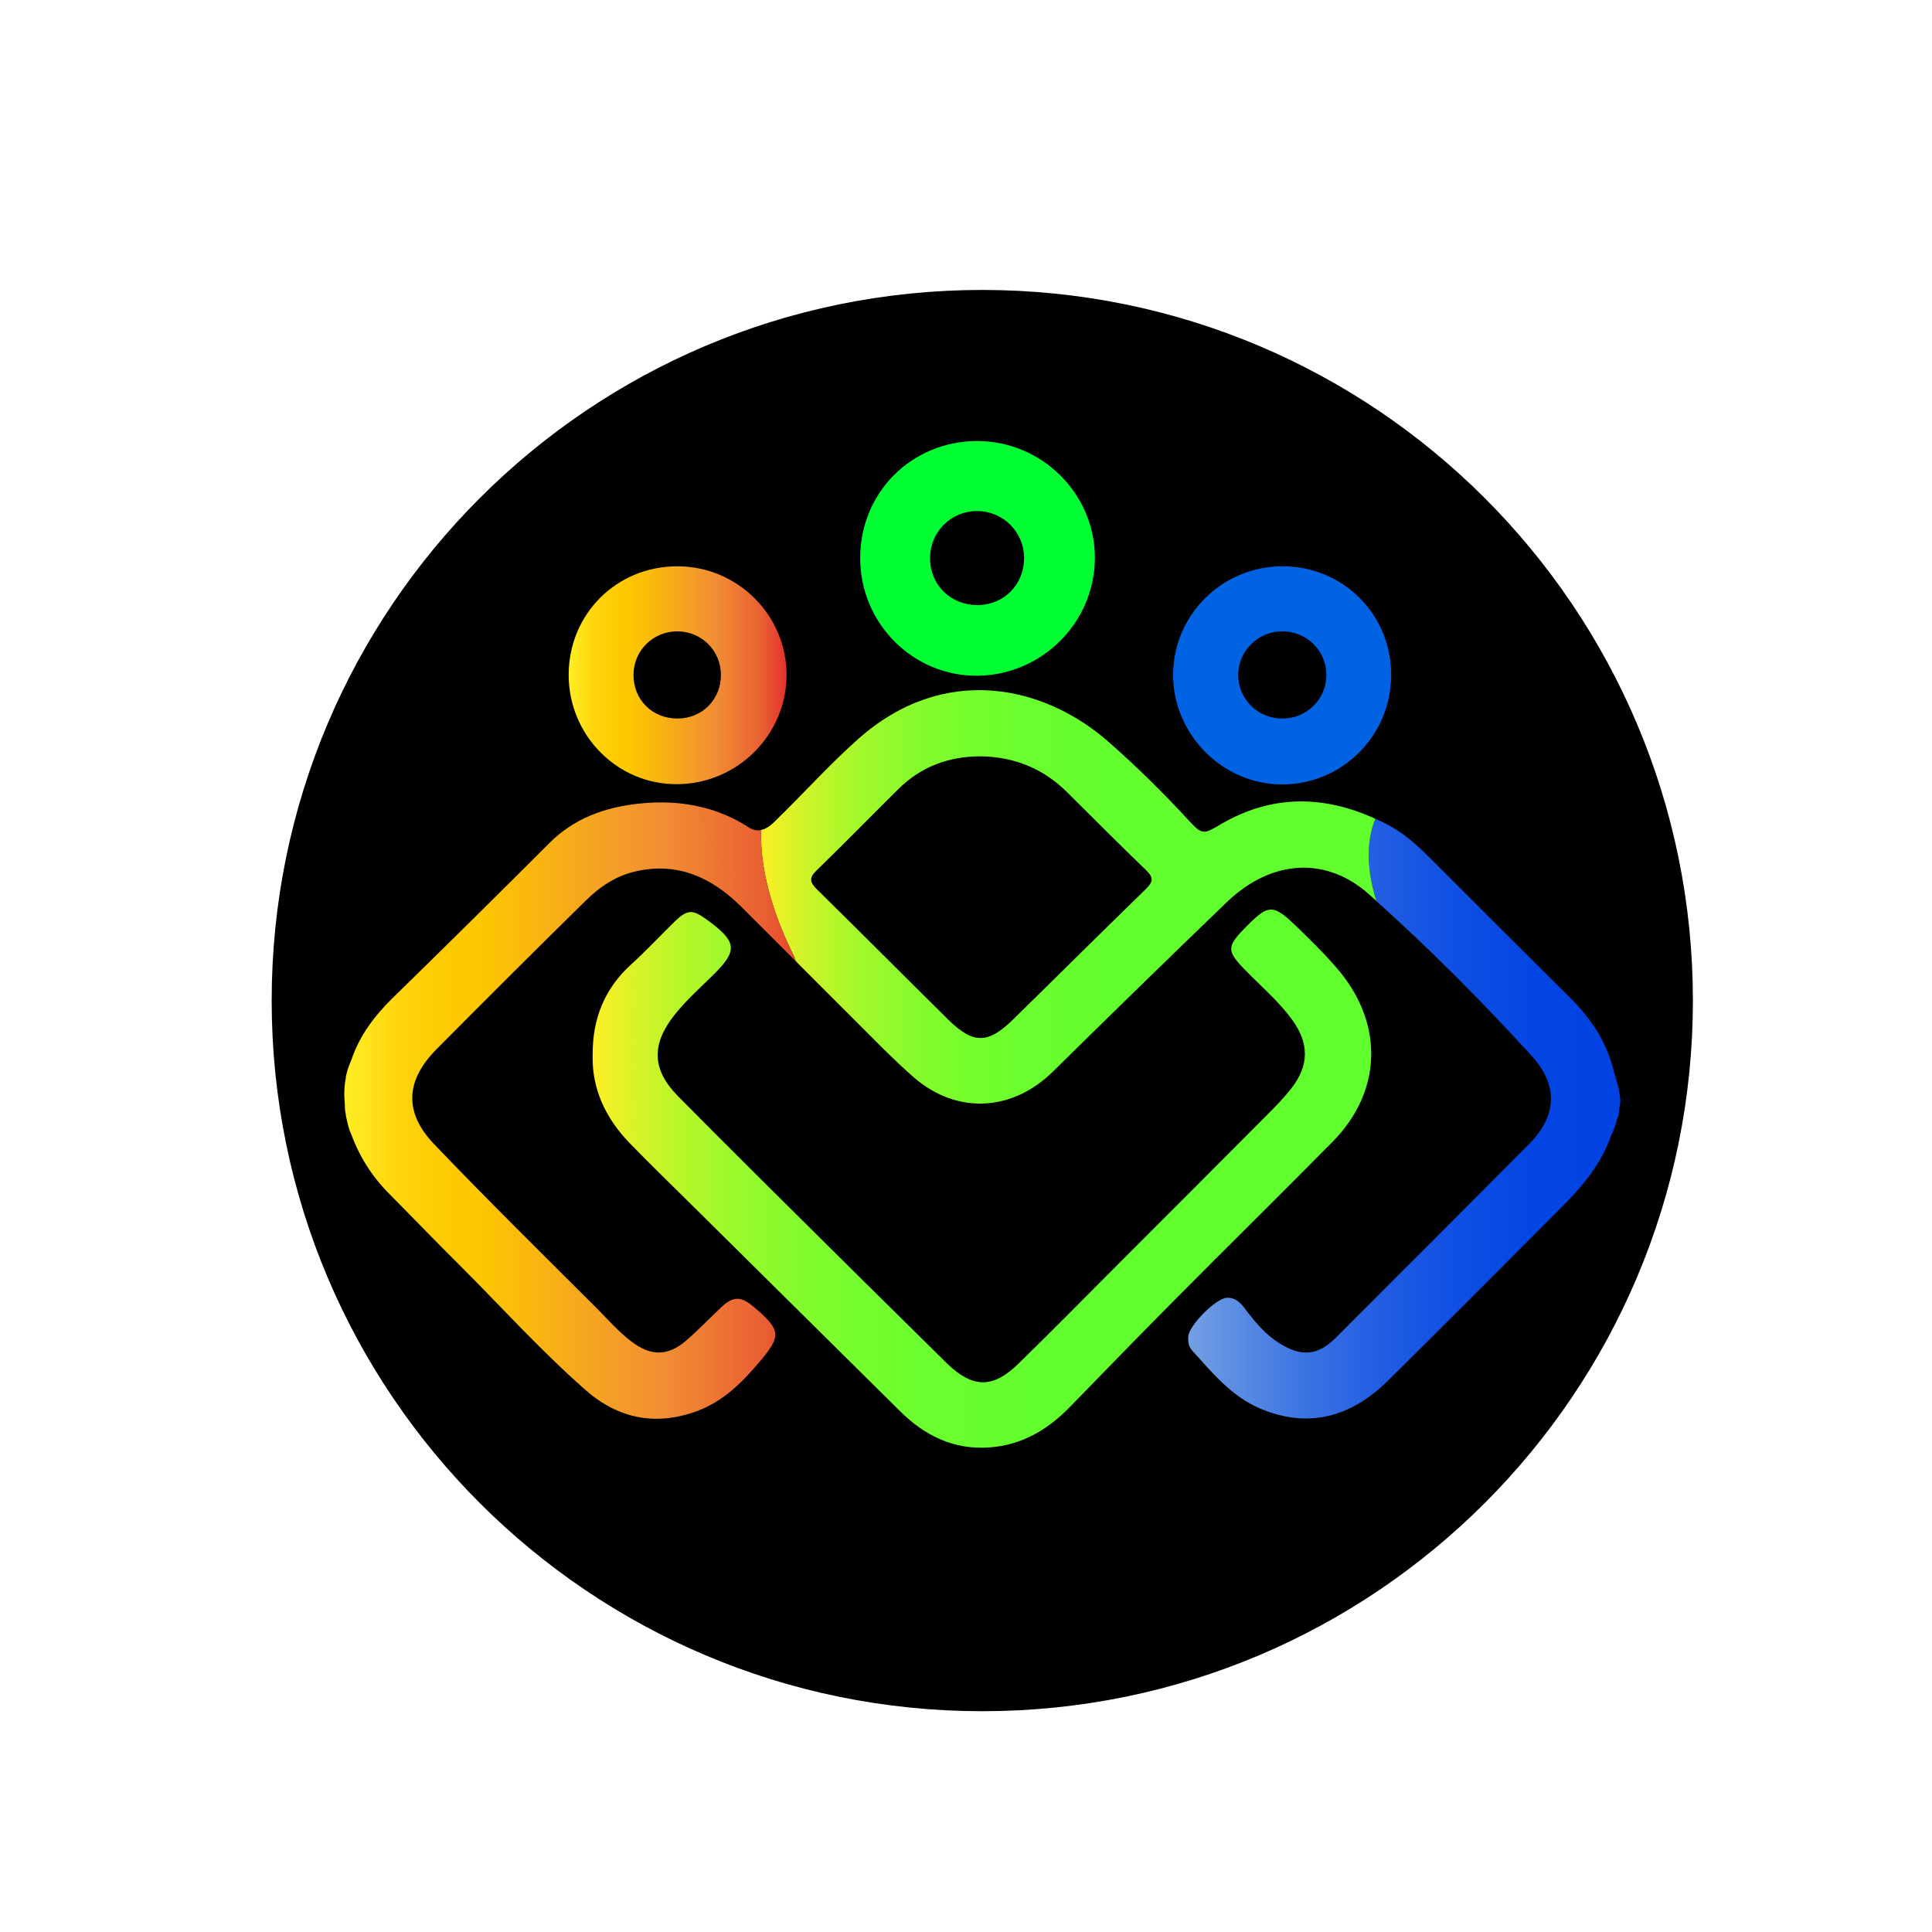
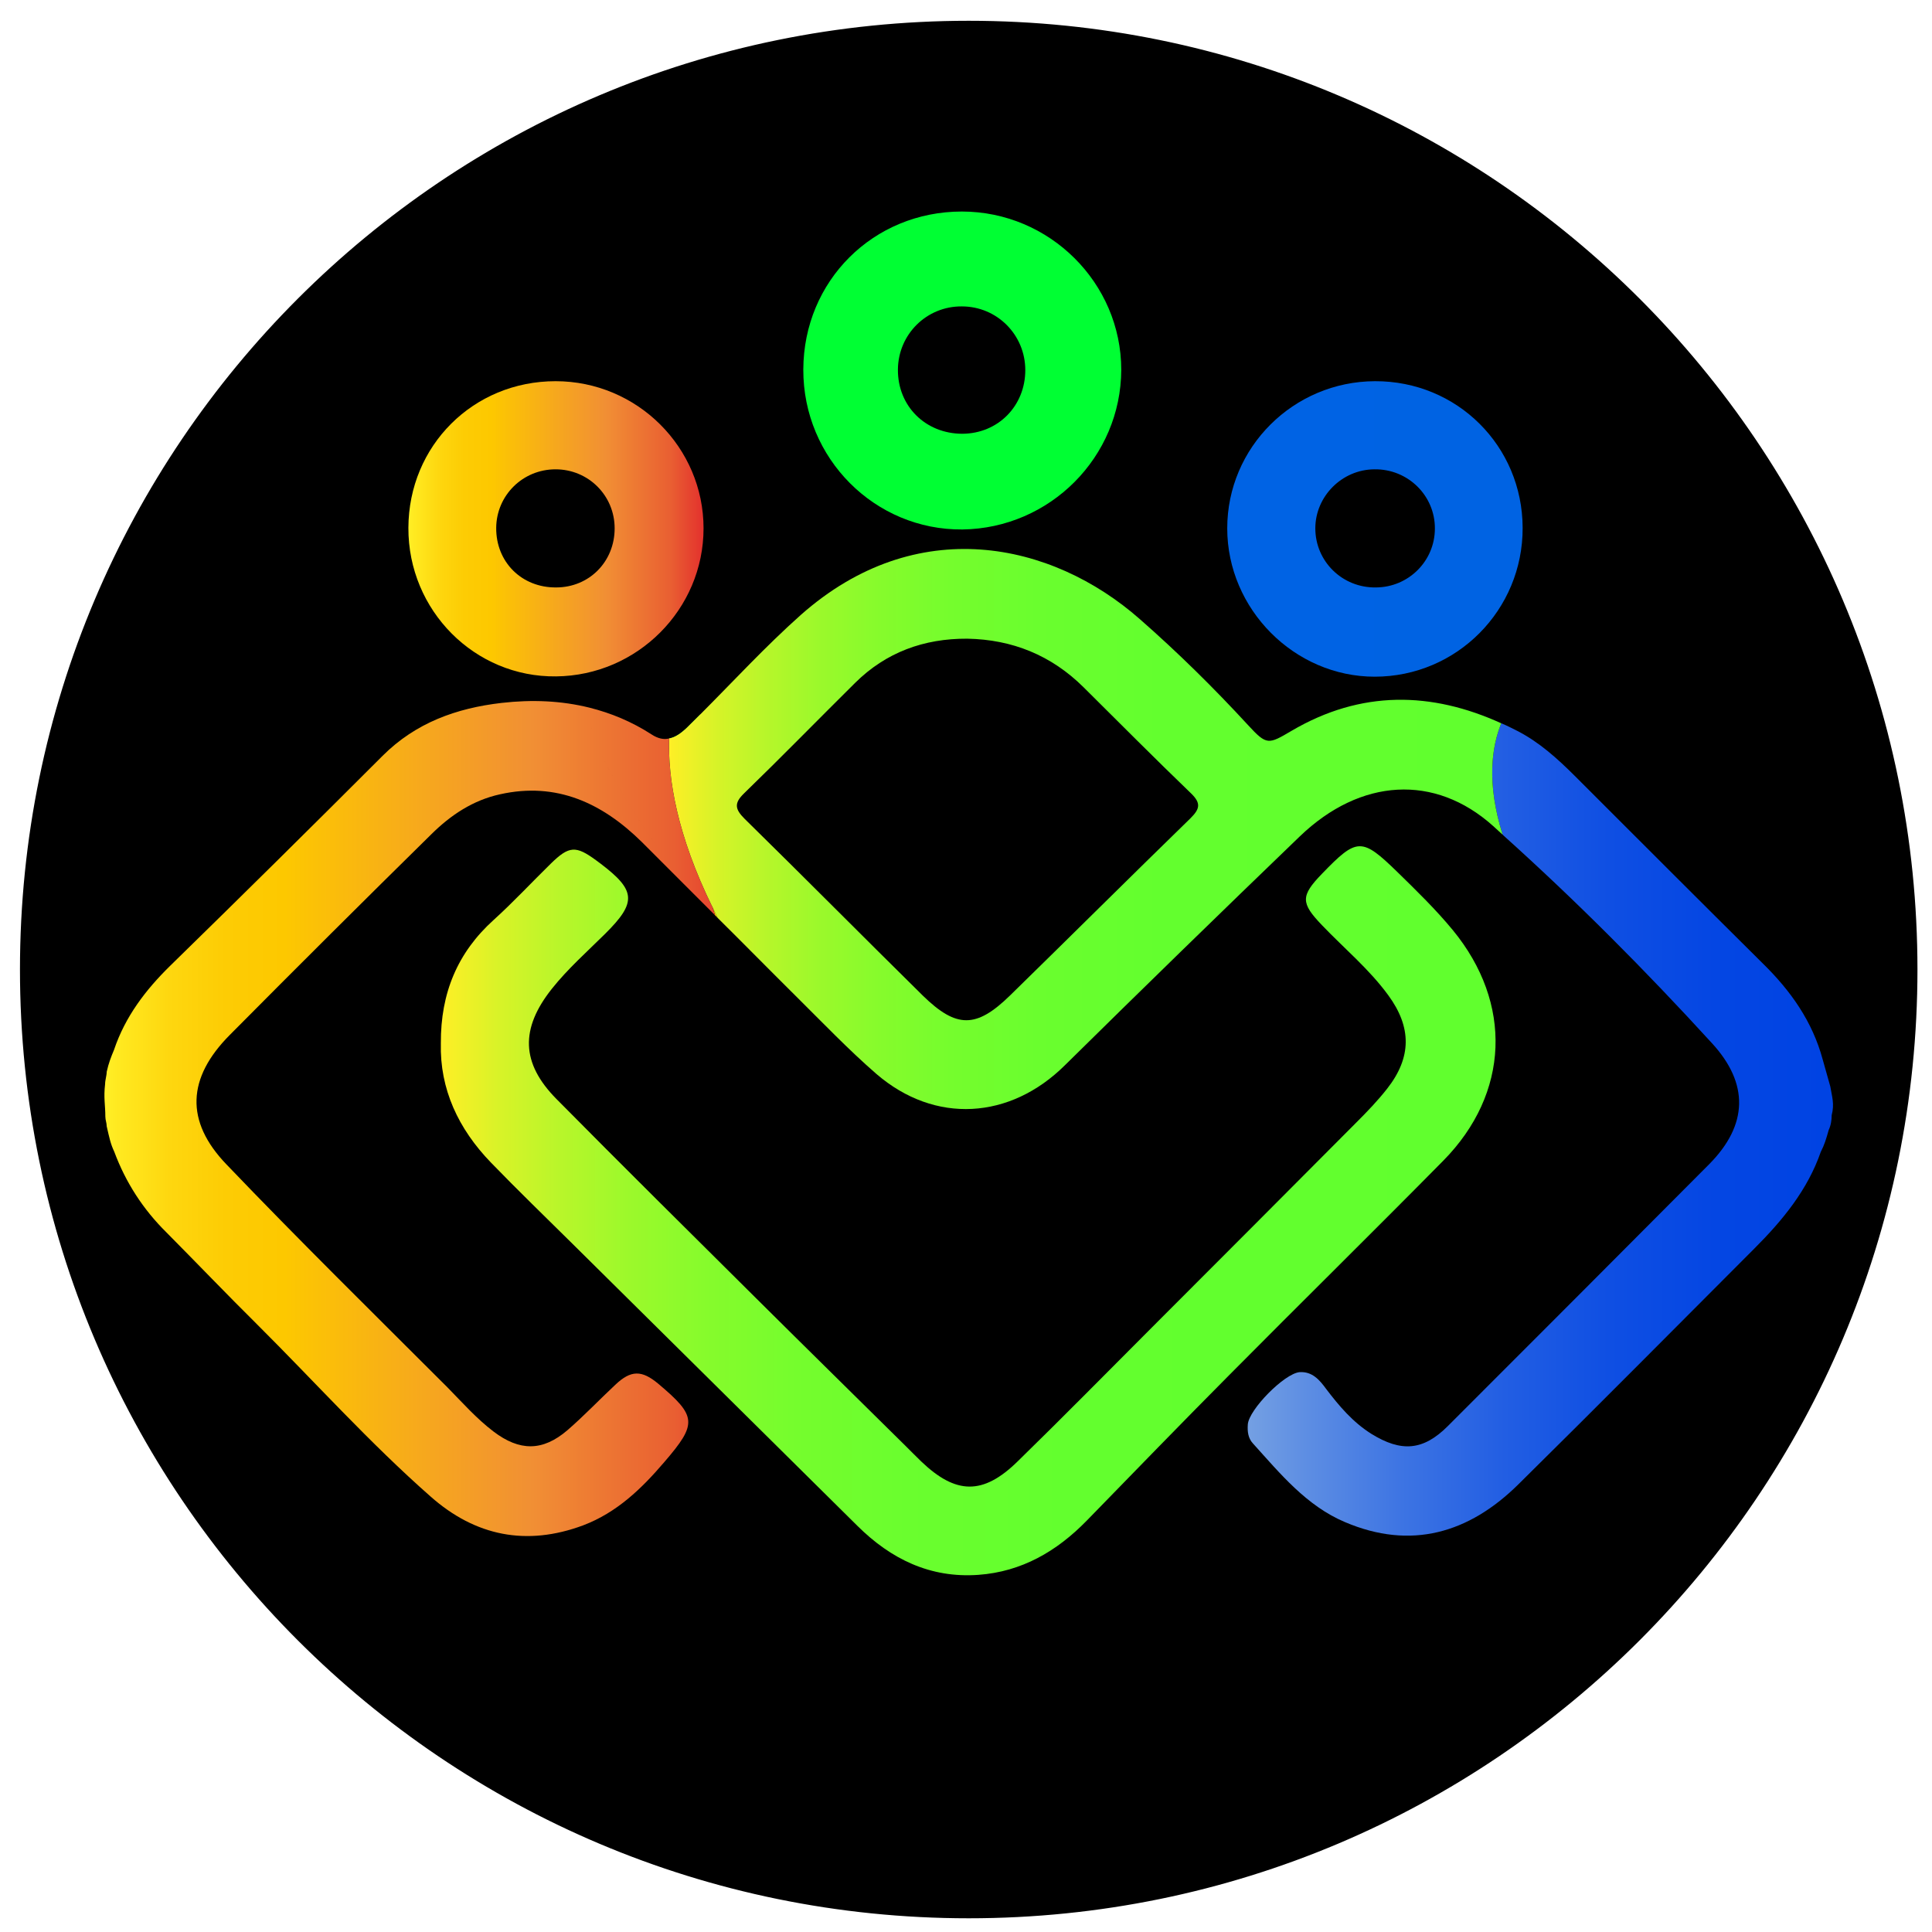
- <svg xmlns="http://www.w3.org/2000/svg" version="1.1" id="Capa_1" x="0px" y="0px" width="141.73px" height="141.73px" viewBox="0 0 141.73 141.73" enable-background="new 0 0 141.73 141.73" xml:space="preserve">
-   <path fill-rule="evenodd" clip-rule="evenodd" stroke="#000000" stroke-width="2" stroke-miterlimit="10" d="M123.19,73.404  c0,28.234-22.893,51.129-51.13,51.129c-28.24,0-51.13-22.895-51.13-51.129c0-28.241,22.89-51.134,51.13-51.134  C100.298,22.271,123.19,45.163,123.19,73.404z" />
+ <svg xmlns="http://www.w3.org/2000/svg" version="1.1" id="Capa_1" x="0px" y="0px" width="425.2px" height="425.2px" viewBox="0 0 425.2 425.2" enable-background="new 0 0 425.2 425.2" xml:space="preserve">
  <g>
-     <linearGradient id="SVGID_1_" gradientUnits="userSpaceOnUse" x1="43.473" y1="86.464" x2="100.59" y2="86.464">
-       <stop offset="0" style="stop-color:#FFEF26" />
-       <stop offset="0.005" style="stop-color:#FBEF26" />
-       <stop offset="0.057" style="stop-color:#D7F328" />
-       <stop offset="0.114" style="stop-color:#B8F62A" />
-       <stop offset="0.178" style="stop-color:#9CF92B" />
-       <stop offset="0.252" style="stop-color:#86FB2C" />
-       <stop offset="0.337" style="stop-color:#75FD2D" />
-       <stop offset="0.442" style="stop-color:#6AFE2E" />
-       <stop offset="0.59" style="stop-color:#63FF2E" />
-       <stop offset="1" style="stop-color:#61FF2E" />
-     </linearGradient>
-     <path fill-rule="evenodd" clip-rule="evenodd" fill="url(#SVGID_1_)" d="M43.476,77.395c-0.014-2.719,0.902-4.91,2.859-6.679   c1.071-0.97,2.06-2.037,3.093-3.047c0.991-0.97,1.356-0.989,2.457-0.181c0.081,0.061,0.159,0.117,0.239,0.176   c1.926,1.463,1.962,2.103,0.247,3.807c-0.981,0.971-2.02,1.888-2.883,2.976c-1.714,2.159-1.673,4.022,0.25,5.968   c3.586,3.625,7.212,7.217,10.831,10.809c2.686,2.67,5.384,5.318,8.078,7.982c0.281,0.277,0.556,0.559,0.841,0.834   c1.88,1.799,3.349,1.832,5.215,0.006c2.449-2.387,4.851-4.83,7.269-7.252c3.699-3.701,7.396-7.402,11.089-11.115   c0.578-0.578,1.151-1.176,1.658-1.82c1.33-1.695,1.335-3.324,0.061-5.064c-1.034-1.418-2.391-2.538-3.593-3.801   c-1.146-1.193-1.157-1.575,0.003-2.774c1.903-1.97,2.153-1.978,4.092-0.09c1.034,1.01,2.073,2.023,2.996,3.14   c3.249,3.957,3.076,8.84-0.515,12.484c-3.839,3.889-7.733,7.717-11.582,11.598c-2.6,2.615-5.161,5.26-7.733,7.9   c-1.62,1.658-3.521,2.762-5.867,2.93c-2.604,0.188-4.733-0.852-6.549-2.654c-5.142-5.096-10.291-10.188-15.435-15.281   c-1.473-1.459-2.964-2.898-4.406-4.389C44.425,82.033,43.413,79.879,43.476,77.395z" />
-     <linearGradient id="SVGID_2_" gradientUnits="userSpaceOnUse" x1="87.166" y1="82.062" x2="118.862" y2="82.062">
-       <stop offset="0.005" style="stop-color:#739FE3" />
-       <stop offset="0.092" style="stop-color:#5F8FE3" />
-       <stop offset="0.264" style="stop-color:#3D74E3" />
-       <stop offset="0.439" style="stop-color:#225EE3" />
-       <stop offset="0.617" style="stop-color:#0F4FE3" />
-       <stop offset="0.8" style="stop-color:#0446E3" />
-       <stop offset="0.995" style="stop-color:#0043E3" />
-     </linearGradient>
-     <path fill-rule="evenodd" clip-rule="evenodd" fill="url(#SVGID_2_)" d="M118.79,81.291c0,0.268-0.043,0.555-0.163,0.806   c-0.131,0.47-0.231,0.808-0.424,1.175c-0.72,2.069-2.071,3.711-3.599,5.238c-4.254,4.26-8.495,8.543-12.781,12.771   c-2.671,2.641-5.814,3.568-9.394,2.041c-2.085-0.881-3.509-2.627-4.978-4.256c-0.264-0.281-0.306-0.648-0.279-1.031   c0.059-0.807,1.983-2.758,2.804-2.828c0.69-0.047,1.088,0.426,1.439,0.908c0.704,0.928,1.438,1.791,2.437,2.424   c1.629,1.012,2.817,0.922,4.153-0.414c4.727-4.727,9.452-9.455,14.162-14.191c2.088-2.114,2.159-4.346,0.134-6.547   c-3.596-3.935-7.352-7.708-11.315-11.272c-0.014-0.016-0.014-0.016-0.014-0.016c-0.883-2.801-0.589-4.771-0.074-6.032   c0.293,0.117,0.57,0.264,0.866,0.411c1.173,0.603,2.153,1.482,3.097,2.42c3.392,3.391,6.795,6.797,10.199,10.176   c1.514,1.482,2.687,3.14,3.244,5.206l0.41,1.455C118.806,80.281,118.952,80.676,118.79,81.291z" />
-     <linearGradient id="SVGID_3_" gradientUnits="userSpaceOnUse" x1="41.718" y1="49.535" x2="57.702" y2="49.535">
-       <stop offset="0" style="stop-color:#FFEF26" />
-       <stop offset="0.018" style="stop-color:#FFEA21" />
-       <stop offset="0.102" style="stop-color:#FED70F" />
-       <stop offset="0.189" style="stop-color:#FDCC04" />
-       <stop offset="0.281" style="stop-color:#FDC800" />
-       <stop offset="0.668" style="stop-color:#F18F34" />
-       <stop offset="0.888" style="stop-color:#E95F32" />
-       <stop offset="1" style="stop-color:#E3312D" />
-     </linearGradient>
-     <path fill-rule="evenodd" clip-rule="evenodd" fill="url(#SVGID_3_)" d="M49.688,41.543c-4.462,0-7.955,3.495-7.97,7.938   c-0.015,4.478,3.597,8.101,8,8.045c4.402-0.043,7.983-3.639,7.983-8.016C57.702,45.125,54.105,41.543,49.688,41.543z    M49.718,52.709c-1.865,0.016-3.26-1.375-3.245-3.228c0.016-1.757,1.439-3.167,3.214-3.167c1.776,0,3.2,1.421,3.2,3.196   C52.888,51.318,51.507,52.709,49.718,52.709z" />
-     <path fill-rule="evenodd" clip-rule="evenodd" fill="#00FF33" d="M71.688,32.354c-4.798,0-8.57,3.756-8.585,8.557   c-0.016,4.814,3.875,8.704,8.614,8.661c4.742-0.061,8.588-3.918,8.602-8.645C80.319,36.217,76.431,32.354,71.688,32.354z    M71.718,44.39c-1.995,0-3.507-1.496-3.491-3.479c0.015-1.908,1.557-3.435,3.462-3.418c1.909,0,3.437,1.542,3.437,3.451   C75.125,42.878,73.656,44.376,71.718,44.39z" />
-     <linearGradient id="SVGID_4_" gradientUnits="userSpaceOnUse" x1="86.059" y1="49.544" x2="102.055" y2="49.544">
-       <stop offset="0" style="stop-color:#0063E4" />
-       <stop offset="0.995" style="stop-color:#0063E3" />
-     </linearGradient>
-     <path fill-rule="evenodd" clip-rule="evenodd" fill="url(#SVGID_4_)" d="M94.058,41.543c-4.417,0.016-7.999,3.583-7.999,7.968   c0,4.377,3.642,8.034,7.986,8.034c4.446,0,8.026-3.615,8.01-8.063C102.044,45.048,98.504,41.527,94.058,41.543z M94.116,52.709   c-1.82,0.035-3.286-1.408-3.286-3.199c0-1.728,1.437-3.186,3.198-3.196c1.805-0.029,3.287,1.421,3.273,3.212   C97.302,51.275,95.879,52.699,94.116,52.709z" />
-     <path fill-rule="evenodd" clip-rule="evenodd" fill="#00FF33" d="M36.129,59.408" />
-     <path fill="none" d="M78.28,58.115c-1.747-1.732-3.86-2.585-6.297-2.631c-2.349-0.011-4.403,0.738-6.076,2.396   c-2.012,1.994-3.993,4.022-6.019,5.987c-0.543,0.528-0.484,0.85,0.029,1.365c3.23,3.169,6.429,6.397,9.659,9.584   c1.818,1.775,2.89,1.775,4.711,0c3.257-3.187,6.5-6.415,9.773-9.6c0.499-0.499,0.603-0.805,0.046-1.349   C82.14,61.975,80.218,60.04,78.28,58.115z" />
-     <path fill="#00FF33" d="M55.839,60.888c-0.07,2.172,0.423,5.219,2.353,9.153c-1.045-3.524-0.843-8.199-0.654-10.468   c-0.245,0.24-0.484,0.485-0.731,0.728C56.483,60.607,56.176,60.829,55.839,60.888z" />
-     <linearGradient id="SVGID_5_" gradientUnits="userSpaceOnUse" x1="25.242" y1="70.322" x2="58.464" y2="70.322">
-       <stop offset="0.011" style="stop-color:#FFFFFF" />
-       <stop offset="0.041" style="stop-color:#FFFAE7" />
-       <stop offset="0.106" style="stop-color:#FFF1B7" />
-       <stop offset="0.178" style="stop-color:#FFE88B" />
-       <stop offset="0.253" style="stop-color:#FFE066" />
-       <stop offset="0.334" style="stop-color:#FFDA46" />
-       <stop offset="0.421" style="stop-color:#FFD52C" />
-       <stop offset="0.517" style="stop-color:#FFD119" />
-       <stop offset="0.626" style="stop-color:#FFCE0B" />
-       <stop offset="0.762" style="stop-color:#FFCC02" />
-       <stop offset="1" style="stop-color:#FFCC00" />
-     </linearGradient>
-     <path fill="url(#SVGID_5_)" d="M58.322,70.46c0.048,0.048,0.095,0.096,0.142,0.144c-0.099-0.191-0.179-0.373-0.272-0.563   C58.235,70.183,58.275,70.321,58.322,70.46z" />
-     <path opacity="0.4" d="M55.839,60.888c-0.28,0.072-0.603,0.013-0.956-0.219c-1.073-0.696-2.197-1.157-3.356-1.447   c-0.211,1.914,2.58,6.133,5.103,9.545c0.563,0.565,1.13,1.125,1.693,1.693c-0.047-0.139-0.087-0.277-0.131-0.419   C56.262,66.107,55.769,63.06,55.839,60.888z" />
-     <linearGradient id="SVGID_6_" gradientUnits="userSpaceOnUse" x1="55.833" y1="65.793" x2="100.973" y2="65.793">
-       <stop offset="0" style="stop-color:#FFEF26" />
-       <stop offset="0.005" style="stop-color:#FBEF26" />
-       <stop offset="0.057" style="stop-color:#D7F328" />
-       <stop offset="0.114" style="stop-color:#B8F62A" />
-       <stop offset="0.178" style="stop-color:#9CF92B" />
-       <stop offset="0.252" style="stop-color:#86FB2C" />
-       <stop offset="0.337" style="stop-color:#75FD2D" />
-       <stop offset="0.442" style="stop-color:#6AFE2E" />
-       <stop offset="0.59" style="stop-color:#63FF2E" />
-       <stop offset="1" style="stop-color:#61FF2E" />
-     </linearGradient>
-     <path fill="url(#SVGID_6_)" d="M100.898,60.066c-3.772-1.719-7.59-1.807-11.361,0.411c-1.247,0.733-1.336,0.794-2.349-0.309   c-1.85-2.01-3.801-3.932-5.856-5.737c-4.784-4.211-12.108-5.771-18.361-0.234c-1.913,1.703-3.636,3.577-5.433,5.376   c-0.245,0.24-0.484,0.485-0.731,0.728c-0.323,0.306-0.63,0.528-0.967,0.586c-0.07,2.172,0.423,5.219,2.353,9.153   c0.093,0.189,0.174,0.371,0.272,0.563c1.411,1.398,2.79,2.806,4.198,4.199c1.454,1.439,2.862,2.92,4.403,4.258   c3.171,2.729,7.238,2.465,10.201-0.473c4.212-4.154,8.456-8.291,12.724-12.401c3.289-3.156,7.312-3.388,10.465-0.557   c0.179,0.157,0.342,0.306,0.518,0.469C100.09,63.297,100.384,61.327,100.898,60.066z M84.062,65.216   c-3.273,3.186-6.517,6.414-9.773,9.6c-1.821,1.775-2.893,1.775-4.711,0c-3.23-3.187-6.429-6.415-9.659-9.584   c-0.514-0.515-0.572-0.837-0.029-1.365c2.025-1.964,4.007-3.993,6.019-5.987c1.673-1.658,3.728-2.407,6.076-2.396   c2.437,0.045,4.55,0.898,6.297,2.631c1.938,1.925,3.859,3.86,5.827,5.752C84.664,64.412,84.561,64.718,84.062,65.216z" />
-     <linearGradient id="SVGID_7_" gradientUnits="userSpaceOnUse" x1="25.259" y1="81.471" x2="59.986" y2="81.471">
-       <stop offset="0" style="stop-color:#FFEF26" />
-       <stop offset="0.018" style="stop-color:#FFEA21" />
-       <stop offset="0.102" style="stop-color:#FED70F" />
-       <stop offset="0.189" style="stop-color:#FDCC04" />
-       <stop offset="0.281" style="stop-color:#FDC800" />
-       <stop offset="0.668" style="stop-color:#F18F34" />
-       <stop offset="0.888" style="stop-color:#E95F32" />
-       <stop offset="1" style="stop-color:#E3312D" />
-     </linearGradient>
-     <path fill="url(#SVGID_7_)" d="M56.629,68.767c-0.756-0.757-1.512-1.517-2.274-2.274c-2.129-2.098-4.61-3.268-7.677-2.58   c-1.468,0.32-2.671,1.127-3.713,2.159c-3.655,3.593-7.295,7.22-10.921,10.875c-2.304,2.318-2.435,4.667-0.174,7.013   c3.917,4.097,7.953,8.062,11.962,12.067c0.806,0.82,1.568,1.688,2.494,2.391c1.41,1.072,2.658,1.088,4.008-0.072   c0.895-0.775,1.718-1.641,2.583-2.451c0.852-0.811,1.438-0.811,2.333-0.059c2.098,1.762,2.113,2.16,0.323,4.24   c-1.231,1.441-2.568,2.732-4.39,3.422c-3.066,1.145-5.841,0.584-8.262-1.557c-3.317-2.918-6.267-6.207-9.394-9.32   c-1.658-1.643-3.273-3.33-4.917-4.988c-1.261-1.247-2.201-2.703-2.819-4.361c-0.205-0.437-0.264-0.748-0.411-1.381   c0-0.188-0.073-0.332-0.073-0.527c0-0.615-0.102-1.01-0.013-1.76c0-0.205,0.086-0.469,0.086-0.663   c0.104-0.47,0.235-0.806,0.397-1.188c0.601-1.791,1.703-3.242,3.038-4.551c3.86-3.773,7.691-7.556,11.507-11.375   c1.791-1.786,3.993-2.58,6.443-2.863c1.648-0.187,3.237-0.12,4.76,0.259C51.315,61.135,54.106,65.355,56.629,68.767z    M55.839,60.888c-0.28,0.072-0.603,0.013-0.956-0.219c-1.073-0.696-2.197-1.157-3.356-1.447c-0.211,1.914,2.58,6.133,5.103,9.545   c0.563,0.565,1.13,1.125,1.693,1.693c-0.047-0.139-0.087-0.277-0.131-0.419C56.262,66.107,55.769,63.06,55.839,60.888z" />
+     <path fill-rule="evenodd" clip-rule="evenodd" stroke="#000000" stroke-width="2" stroke-miterlimit="10" d="M421,213.376   c0,114.759-93.035,207.806-207.801,207.806c-114.772,0-207.805-93.047-207.805-207.806C5.394,98.604,98.426,5.572,213.199,5.572   C327.965,5.572,421,98.604,421,213.376z" />
+     <g>
+       <linearGradient id="SVGID_1_" gradientUnits="userSpaceOnUse" x1="97.012" y1="266.465" x2="329.146" y2="266.465">
+         <stop offset="0" style="stop-color:#FFEF26" />
+         <stop offset="0.005" style="stop-color:#FBEF26" />
+         <stop offset="0.057" style="stop-color:#D7F328" />
+         <stop offset="0.114" style="stop-color:#B8F62A" />
+         <stop offset="0.178" style="stop-color:#9CF92B" />
+         <stop offset="0.252" style="stop-color:#86FB2C" />
+         <stop offset="0.337" style="stop-color:#75FD2D" />
+         <stop offset="0.442" style="stop-color:#6AFE2E" />
+         <stop offset="0.59" style="stop-color:#63FF2E" />
+         <stop offset="1" style="stop-color:#61FF2E" />
+       </linearGradient>
+       <path fill-rule="evenodd" clip-rule="evenodd" fill="url(#SVGID_1_)" d="M97.023,229.596    c-0.058-11.045,3.669-19.949,11.621-27.133c4.357-3.941,8.372-8.276,12.572-12.385c4.025-3.942,5.512-4.022,9.981-0.736    c0.328,0.249,0.649,0.474,0.973,0.722c7.829,5.938,7.975,8.54,1.001,15.461c-3.989,3.948-8.207,7.679-11.719,12.093    c-6.965,8.773-6.801,16.351,1.017,24.255c14.575,14.739,29.311,29.325,44.02,43.934c10.918,10.85,21.884,21.618,32.831,32.436    c1.143,1.13,2.258,2.273,3.416,3.39c7.643,7.314,13.611,7.445,21.195,0.028c9.953-9.706,19.716-19.635,29.544-29.472    c15.035-15.052,30.065-30.091,45.062-45.179c2.357-2.354,4.686-4.779,6.74-7.396c5.406-6.891,5.434-13.514,0.251-20.589    c-4.208-5.755-9.713-10.31-14.604-15.43c-4.659-4.86-4.699-6.412,0.015-11.286c7.733-8.007,8.746-8.037,16.63-0.365    c4.206,4.109,8.428,8.219,12.176,12.764c13.204,16.074,12.498,35.92-2.097,50.732c-15.594,15.803-31.423,31.365-47.067,47.14    c-10.559,10.621-20.974,21.376-31.429,32.106c-6.582,6.741-14.31,11.229-23.85,11.914c-10.583,0.749-19.234-3.469-26.615-10.799    c-20.899-20.707-41.825-41.404-62.731-62.103c-5.985-5.924-12.047-11.781-17.908-17.837    C100.881,248.45,96.769,239.693,97.023,229.596z" />
+       <linearGradient id="SVGID_2_" gradientUnits="userSpaceOnUse" x1="274.593" y1="248.58" x2="403.414" y2="248.58">
+         <stop offset="0.005" style="stop-color:#739FE3" />
+         <stop offset="0.092" style="stop-color:#5F8FE3" />
+         <stop offset="0.264" style="stop-color:#3D74E3" />
+         <stop offset="0.439" style="stop-color:#225EE3" />
+         <stop offset="0.617" style="stop-color:#0F4FE3" />
+         <stop offset="0.8" style="stop-color:#0446E3" />
+         <stop offset="0.995" style="stop-color:#0043E3" />
+       </linearGradient>
+       <path fill-rule="evenodd" clip-rule="evenodd" fill="url(#SVGID_2_)" d="M403.12,245.436c0,1.084-0.178,2.259-0.661,3.278    c-0.533,1.909-0.947,3.285-1.727,4.771c-2.919,8.415-8.42,15.089-14.62,21.29c-17.297,17.317-34.527,34.724-51.953,51.912    c-10.851,10.73-23.631,14.498-38.179,8.291c-8.467-3.587-14.256-10.684-20.226-17.298c-1.07-1.144-1.246-2.629-1.132-4.188    c0.238-3.273,8.053-11.208,11.396-11.506c2.808-0.176,4.412,1.734,5.85,3.702c2.862,3.766,5.841,7.277,9.901,9.85    c6.622,4.108,11.452,3.745,16.876-1.684c19.209-19.213,38.422-38.426,57.565-57.682c8.478-8.591,8.773-17.66,0.54-26.607    c-14.612-15.993-29.88-31.321-45.995-45.806c-0.052-0.064-0.052-0.064-0.052-0.064c-3.584-11.389-2.39-19.389-0.303-24.51    c1.196,0.473,2.324,1.063,3.521,1.668c4.769,2.44,8.761,6.019,12.588,9.836c13.781,13.777,27.614,27.619,41.448,41.346    c6.154,6.024,10.926,12.765,13.192,21.159l1.669,5.923C403.18,241.332,403.776,242.937,403.12,245.436z" />
+       <linearGradient id="SVGID_3_" gradientUnits="userSpaceOnUse" x1="89.879" y1="116.379" x2="154.839" y2="116.379">
+         <stop offset="0" style="stop-color:#FFEF26" />
+         <stop offset="0.018" style="stop-color:#FFEA21" />
+         <stop offset="0.102" style="stop-color:#FED70F" />
+         <stop offset="0.189" style="stop-color:#FDCC04" />
+         <stop offset="0.281" style="stop-color:#FDC800" />
+         <stop offset="0.668" style="stop-color:#F18F34" />
+         <stop offset="0.888" style="stop-color:#E95F32" />
+         <stop offset="1" style="stop-color:#E3312D" />
+       </linearGradient>
+       <path fill-rule="evenodd" clip-rule="evenodd" fill="url(#SVGID_3_)" d="M122.269,83.894c-18.134,0-32.33,14.208-32.389,32.269    c-0.062,18.2,14.616,32.924,32.513,32.698c17.894-0.182,32.447-14.796,32.447-32.582    C154.839,98.459,140.225,83.894,122.269,83.894z M122.393,129.285c-7.577,0.066-13.25-5.596-13.187-13.122    c0.062-7.147,5.846-12.874,13.063-12.874c7.22,0,13.005,5.77,13.005,12.991C135.274,123.624,129.664,129.285,122.393,129.285z" />
+       <path fill-rule="evenodd" clip-rule="evenodd" fill="#00FF33" d="M211.687,46.555c-19.501,0-34.833,15.264-34.892,34.774    c-0.062,19.569,15.749,35.372,35.017,35.198c19.265-0.248,34.896-15.926,34.956-35.132    C246.768,62.249,230.962,46.555,211.687,46.555z M211.812,95.464c-8.114,0-14.259-6.069-14.197-14.135    c0.062-7.759,6.323-13.959,14.072-13.894c7.754,0,13.962,6.266,13.962,14.024C225.649,89.33,219.679,95.414,211.812,95.464z" />
+       <linearGradient id="SVGID_4_" gradientUnits="userSpaceOnUse" x1="270.094" y1="116.411" x2="335.106" y2="116.411">
+         <stop offset="0" style="stop-color:#0063E4" />
+         <stop offset="0.995" style="stop-color:#0063E3" />
+       </linearGradient>
+       <path fill-rule="evenodd" clip-rule="evenodd" fill="url(#SVGID_4_)" d="M302.603,83.894    c-17.953,0.066-32.509,14.565-32.509,32.386c0,17.785,14.793,32.648,32.451,32.648c18.072,0,32.625-14.681,32.562-32.765    C335.058,98.146,320.675,83.829,302.603,83.894z M302.84,129.285c-7.394,0.131-13.36-5.727-13.36-13.005    c0-7.023,5.847-12.947,13.004-12.991c7.339-0.117,13.361,5.77,13.308,13.056C315.791,123.449,310.006,129.241,302.84,129.285z" />
+       <path fill-rule="evenodd" clip-rule="evenodd" fill="#00FF33" d="M67.167,156.504" />
+       <path fill="none" d="M238.474,151.252c-7.097-7.039-15.687-10.507-25.587-10.689c-9.544-0.051-17.899,2.995-24.695,9.734    c-8.175,8.102-16.229,16.35-24.462,24.335c-2.208,2.141-1.968,3.453,0.121,5.544c13.128,12.881,26.126,26.002,39.256,38.949    c7.391,7.214,11.745,7.214,19.146,0c13.244-12.946,26.427-26.067,39.728-39.015c2.029-2.025,2.447-3.271,0.177-5.478    C254.162,166.938,246.35,159.07,238.474,151.252z" />
+       <path fill="#00FF33" d="M147.27,162.523c-0.288,8.822,1.719,21.208,9.563,37.192c-4.247-14.315-3.427-33.318-2.658-42.542    c-0.995,0.977-1.968,1.975-2.973,2.958C149.888,161.378,148.639,162.274,147.27,162.523z" />
+       <linearGradient id="SVGID_5_" gradientUnits="userSpaceOnUse" x1="22.851" y1="200.863" x2="157.94" y2="200.863">
+         <stop offset="0.011" style="stop-color:#FFFFFF" />
+         <stop offset="0.041" style="stop-color:#FFFAE7" />
+         <stop offset="0.106" style="stop-color:#FFF1B7" />
+         <stop offset="0.178" style="stop-color:#FFE88B" />
+         <stop offset="0.253" style="stop-color:#FFE066" />
+         <stop offset="0.334" style="stop-color:#FFDA46" />
+         <stop offset="0.421" style="stop-color:#FFD52C" />
+         <stop offset="0.517" style="stop-color:#FFD119" />
+         <stop offset="0.626" style="stop-color:#FFCE0B" />
+         <stop offset="0.762" style="stop-color:#FFCC02" />
+         <stop offset="1" style="stop-color:#FFCC00" />
+       </linearGradient>
+       <path fill="url(#SVGID_5_)" d="M157.361,201.42c0.197,0.197,0.389,0.394,0.579,0.591c-0.401-0.786-0.729-1.522-1.108-2.295    C157.007,200.292,157.171,200.861,157.361,201.42z" />
+       <path opacity="0.4" d="M147.27,162.523c-1.14,0.291-2.448,0.05-3.884-0.896c-4.36-2.82-8.928-4.699-13.642-5.879    c-0.859,7.774,10.484,24.924,20.738,38.796c2.288,2.295,4.593,4.568,6.879,6.876c-0.19-0.559-0.354-1.128-0.529-1.705    C148.989,183.731,146.982,171.346,147.27,162.523z" />
+       <linearGradient id="SVGID_6_" gradientUnits="userSpaceOnUse" x1="147.243" y1="182.453" x2="330.704" y2="182.453">
+         <stop offset="0" style="stop-color:#FFEF26" />
+         <stop offset="0.005" style="stop-color:#FBEF26" />
+         <stop offset="0.057" style="stop-color:#D7F328" />
+         <stop offset="0.114" style="stop-color:#B8F62A" />
+         <stop offset="0.178" style="stop-color:#9CF92B" />
+         <stop offset="0.252" style="stop-color:#86FB2C" />
+         <stop offset="0.337" style="stop-color:#75FD2D" />
+         <stop offset="0.442" style="stop-color:#6AFE2E" />
+         <stop offset="0.59" style="stop-color:#63FF2E" />
+         <stop offset="1" style="stop-color:#61FF2E" />
+       </linearGradient>
+       <path fill="url(#SVGID_6_)" d="M330.401,159.186c-15.332-6.988-30.841-7.352-46.171,1.668c-5.069,2.98-5.43,3.221-9.546-1.261    c-7.516-8.167-15.445-15.983-23.804-23.313c-19.442-17.122-49.212-23.453-74.625-0.955c-7.774,6.921-14.779,14.537-22.082,21.85    c-0.995,0.977-1.968,1.975-2.973,2.958c-1.313,1.246-2.562,2.142-3.931,2.391c-0.288,8.822,1.719,21.208,9.563,37.192    c0.379,0.773,0.707,1.509,1.108,2.295c5.734,5.675,11.337,11.387,17.064,17.064c5.908,5.843,11.631,11.86,17.892,17.296    c12.889,11.097,29.417,10.019,41.46-1.916c17.122-16.889,34.367-33.689,51.721-50.396c13.364-12.83,29.714-13.777,42.532-2.272    c0.722,0.649,1.377,1.252,2.095,1.91C327.12,172.307,328.314,164.307,330.401,159.186z M261.979,180.11    c-13.301,12.948-26.483,26.069-39.728,39.015c-7.401,7.214-11.755,7.214-19.146,0c-13.13-12.946-26.128-26.067-39.256-38.949    c-2.089-2.091-2.328-3.403-0.121-5.544c8.234-7.986,16.287-16.234,24.462-24.335c6.796-6.739,15.151-9.785,24.695-9.734    c9.901,0.182,18.491,3.65,25.587,10.689c7.876,7.818,15.688,15.685,23.682,23.38C264.426,176.839,264.008,178.085,261.979,180.11z    " />
+       <linearGradient id="SVGID_7_" gradientUnits="userSpaceOnUse" x1="22.984" y1="246.172" x2="164.123" y2="246.172">
+         <stop offset="0" style="stop-color:#FFEF26" />
+         <stop offset="0.018" style="stop-color:#FFEA21" />
+         <stop offset="0.102" style="stop-color:#FED70F" />
+         <stop offset="0.189" style="stop-color:#FDCC04" />
+         <stop offset="0.281" style="stop-color:#FDC800" />
+         <stop offset="0.668" style="stop-color:#F18F34" />
+         <stop offset="0.888" style="stop-color:#E95F32" />
+         <stop offset="1" style="stop-color:#E3312D" />
+       </linearGradient>
+       <path fill="url(#SVGID_7_)" d="M150.482,194.544c-3.074-3.075-6.146-6.163-9.242-9.246c-8.652-8.525-18.735-13.282-31.201-10.484    c-5.963,1.304-10.855,4.582-15.089,8.771c-14.855,14.609-29.648,29.341-44.385,44.195c-9.366,9.429-9.896,18.966-0.709,28.503    c15.923,16.647,32.326,32.764,48.617,49.049c3.275,3.337,6.375,6.855,10.135,9.72c5.731,4.349,10.801,4.413,16.288-0.3    c3.639-3.153,6.983-6.674,10.502-9.967c3.46-3.286,5.843-3.286,9.482-0.241c8.528,7.17,8.59,8.787,1.311,17.245    c-5.005,5.858-10.437,11.098-17.839,13.91c-12.462,4.647-23.741,2.375-33.581-6.333c-13.482-11.861-25.471-25.229-38.177-37.879    c-6.739-6.68-13.304-13.537-19.985-20.276c-5.129-5.07-8.947-10.979-11.457-17.726c-0.834-1.777-1.075-3.037-1.669-5.61    c0-0.772-0.298-1.355-0.298-2.141c0-2.506-0.415-4.109-0.054-7.155c0-0.831,0.353-1.909,0.353-2.696    c0.42-1.9,0.956-3.271,1.611-4.83c2.445-7.278,6.922-13.172,12.35-18.492c15.69-15.328,31.259-30.71,46.767-46.228    c7.278-7.263,16.229-10.484,26.188-11.635c6.7-0.766,13.158-0.49,19.344,1.049C128.885,163.521,140.228,180.671,150.482,194.544z     M147.27,162.523c-1.14,0.291-2.448,0.05-3.884-0.896c-4.36-2.82-8.928-4.699-13.642-5.879    c-0.859,7.774,10.484,24.924,20.738,38.796c2.288,2.295,4.593,4.568,6.879,6.876c-0.19-0.559-0.354-1.128-0.529-1.705    C148.989,183.731,146.982,171.346,147.27,162.523z" />
+     </g>
  </g>
</svg>
